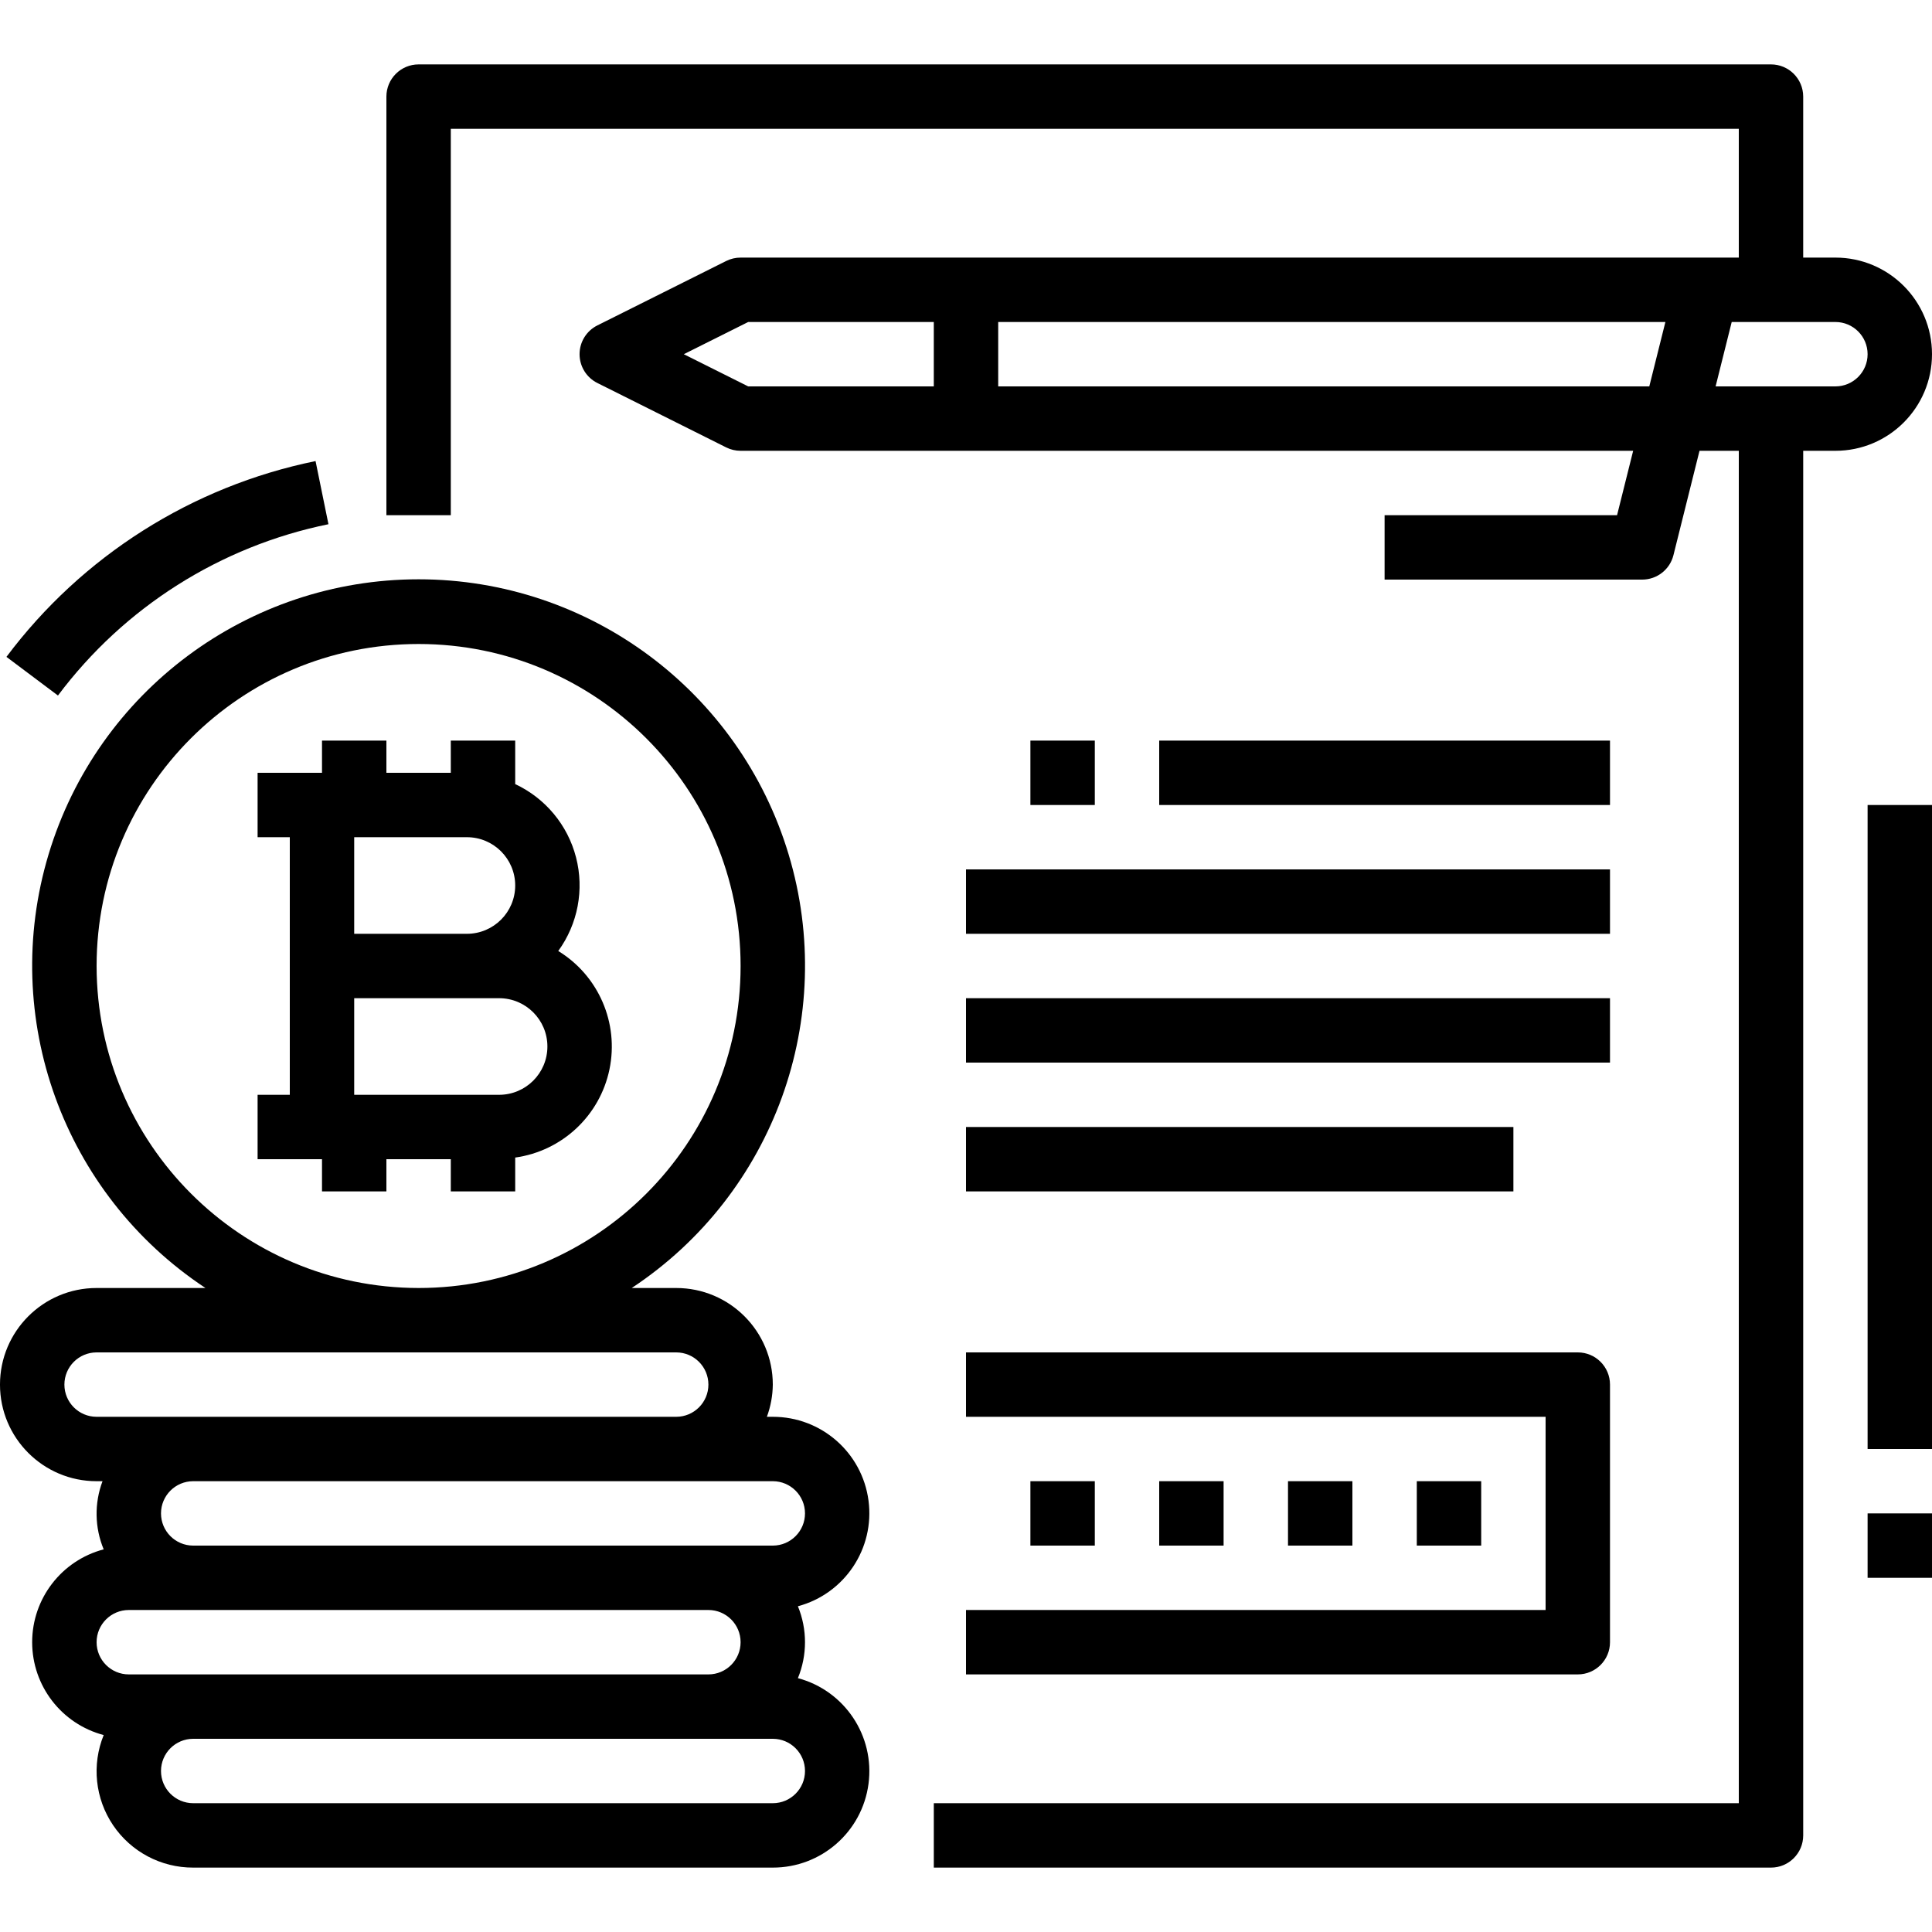
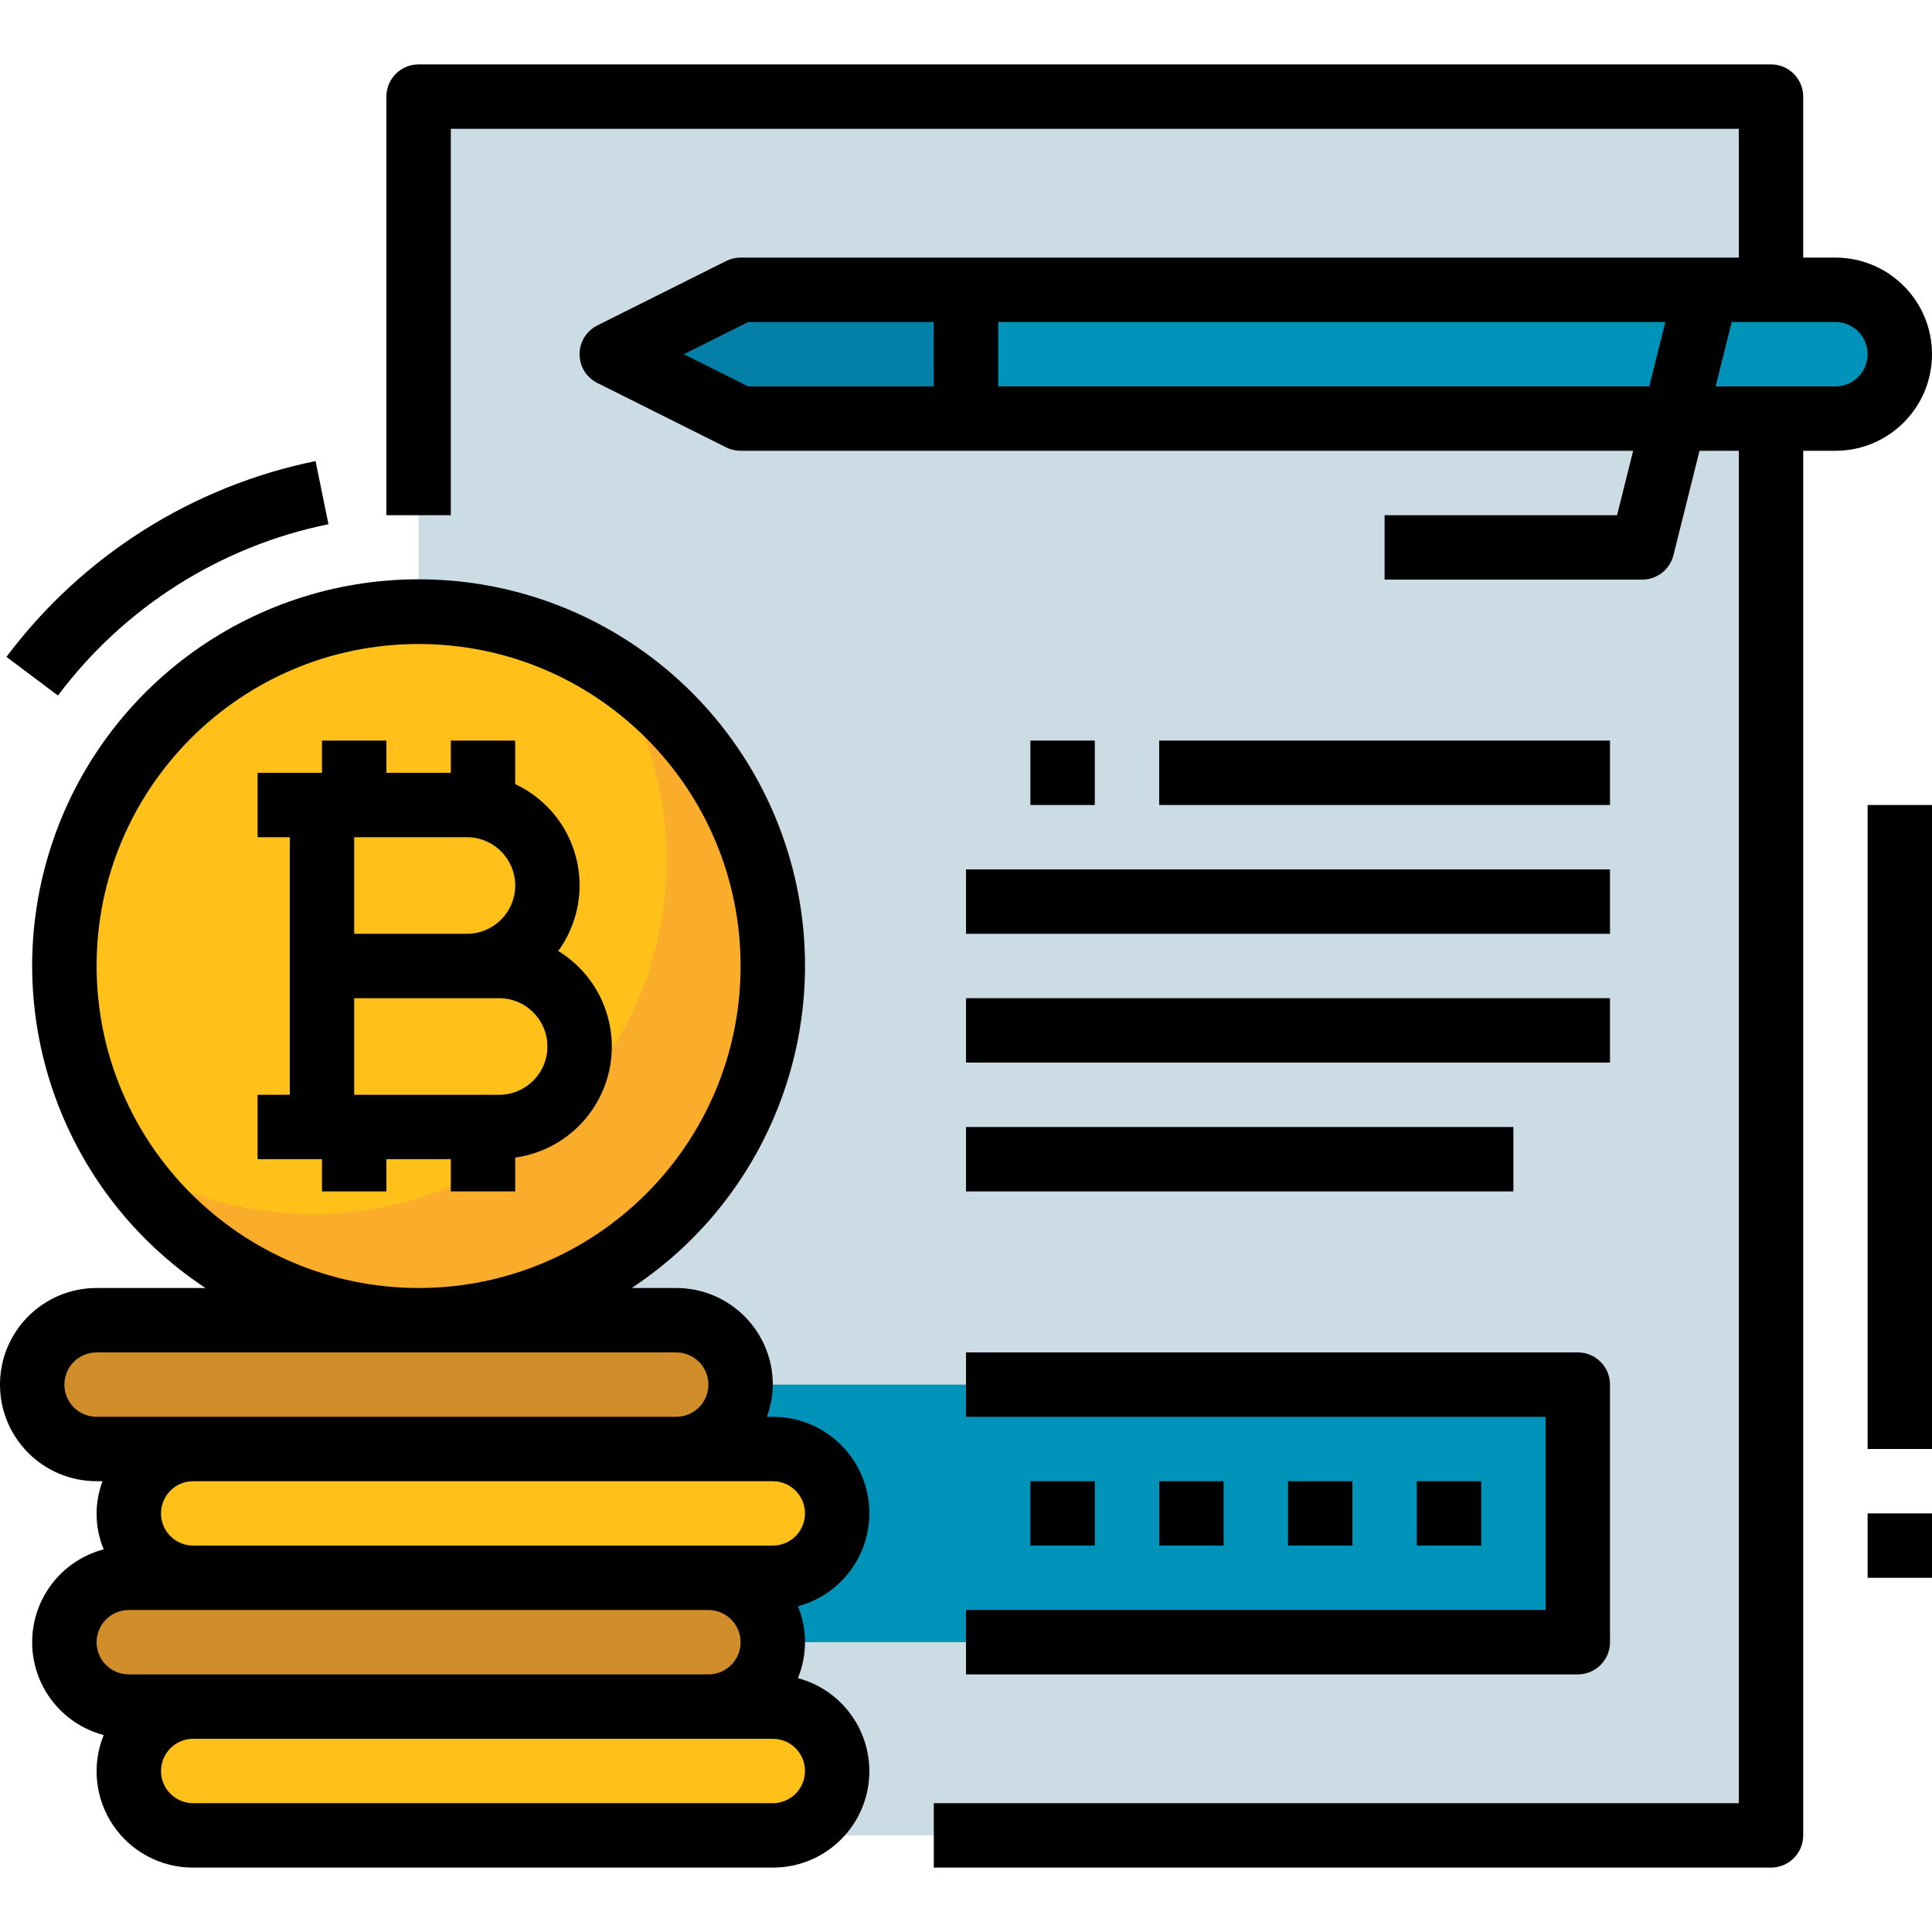
<svg xmlns="http://www.w3.org/2000/svg" height="480pt" viewBox="0 -16 480 480" width="480pt">
+   <path d="m104 8h336v432h-336zm0 0" fill="#ccdce5" />
+   <path d="m152 328h240v64h-240zm0 0" fill="#0093ba" />
+   <path d="m192 224c0 48.602-39.398 88-88 88s-88-39.398-88-88 39.398-88 88-88 88 39.398 88 88zm0 0" fill="#ffc119" />
+   <path d="m151.594 150.047c22.453 34.801 17.574 80.551-11.711 109.836-29.285 29.285-75.035 34.164-109.836 11.711 19.441 30.238 55.332 45.605 90.633 38.801 35.301-6.809 62.906-34.414 69.715-69.715 6.805-35.301-8.562-71.191-38.801-90.633zm0 0" fill="#faac2b" />
+   <path d="m24 312h144c8.836 0 16 7.164 16 16s-7.164 16-16 16h-144c-8.836 0-16-7.164-16-16s7.164-16 16-16zm0 0" fill="#d18d29" />
+   <path d="m48 344h144c8.836 0 16 7.164 16 16s-7.164 16-16 16h-144c-8.836 0-16-7.164-16-16s7.164-16 16-16zm0 0" fill="#ffc119" />
+   <path d="m32 376h144c8.836 0 16 7.164 16 16s-7.164 16-16 16h-144c-8.836 0-16-7.164-16-16s7.164-16 16-16zm0 0" fill="#d18d29" />
+   <path d="m48 408h144c8.836 0 16 7.164 16 16s-7.164 16-16 16h-144c-8.836 0-16-7.164-16-16s7.164-16 16-16zm0 0" fill="#ffc119" />
+   <path d="m456 88h-272l-32-16 32-16h272c8.836 0 16 7.164 16 16s-7.164 16-16 16zm0 0" fill="#0093ba" />
+   <path d="m184 56-32 16 32 16h56v-32zm0 0" fill="#047fa7" />
  <path d="m1.602 147.199 12.797 9.602c16.43-21.941 40.344-37.086 67.203-42.562l-3.203-15.688c-30.691 6.27-58.016 23.578-76.797 48.648zm0 0" />
  <path d="m138.695 220.273c4.871-6.703 6.492-15.23 4.422-23.254-2.066-8.023-7.613-14.703-15.117-18.211v-10.809h-16v8h-16v-8h-16v8h-16v16h8v64h-8v16h16v8h16v-8h16v8h16v-8.406c11.645-1.621 21.02-10.387 23.418-21.895 2.398-11.512-2.691-23.289-12.723-29.426zm-50.695-28.273h28c6.629 0 12 5.371 12 12s-5.371 12-12 12h-28zm36 64h-36v-24h36c6.629 0 12 5.371 12 12s-5.371 12-12 12zm0 0" />
  <path d="m192 448c12.023.02 22.199-8.879 23.777-20.797 1.582-11.922-5.922-23.164-17.539-26.273 2.348-5.723 2.348-12.137 0-17.859 11.617-3.109 19.121-14.352 17.539-26.273-1.578-11.918-11.754-20.816-23.777-20.797h-1.473c.949-2.562 1.445-5.27 1.473-8 0-13.254-10.746-24-24-24h-11.047c35.34-23.371 51.184-67.148 38.98-107.723-12.203-40.574-49.562-68.352-91.934-68.352s-79.73 27.777-91.934 68.352c-12.203 40.574 3.641 84.352 38.98 107.723h-27.047c-13.254 0-24 10.746-24 24s10.746 24 24 24h1.473c-2.059 5.473-1.957 11.527.289 16.93-10.473 2.766-17.77 12.238-17.77 23.07s7.297 20.305 17.77 23.07c-3.004 7.391-2.129 15.789 2.336 22.398s11.926 10.559 19.902 10.531zm-168-224c0-44.184 35.816-80 80-80s80 35.816 80 80-35.816 80-80 80c-44.164-.047-79.953-35.836-80-80zm-8 104c0-4.418 3.582-8 8-8h144c4.418 0 8 3.582 8 8s-3.582 8-8 8h-144c-4.418 0-8-3.582-8-8zm152 24h24c4.418 0 8 3.582 8 8s-3.582 8-8 8h-144c-4.418 0-8-3.582-8-8s3.582-8 8-8zm-136 32h144c4.418 0 8 3.582 8 8s-3.582 8-8 8h-144c-4.418 0-8-3.582-8-8s3.582-8 8-8zm8 40c0-4.418 3.582-8 8-8h144c4.418 0 8 3.582 8 8s-3.582 8-8 8h-144c-4.418 0-8-3.582-8-8zm0 0" />
  <path d="m456 48h-8v-40c0-4.418-3.582-8-8-8h-336c-4.418 0-8 3.582-8 8v104h16v-96h320v32h-248c-1.242 0-2.465.285-3.574.84l-32 16c-2.719 1.352-4.434 4.125-4.434 7.16s1.715 5.809 4.434 7.16l32 16c1.109.555 2.332.84 3.574.84h221.754l-4 16h-57.754v16h64c3.672 0 6.871-2.5 7.762-6.062l6.477-25.938h9.762v336h-200v16h208c4.418 0 8-3.582 8-8v-344h8c13.254 0 24-10.746 24-24s-10.746-24-24-24zm-286.113 24 16-8h46.113v16h-46.113zm78.113 8v-16h165.762l-4 16zm208 0h-29.762l4-16h25.762c4.418 0 8 3.582 8 8s-3.582 8-8 8zm0 0" />
  <path d="m256 168h16v16h-16zm0 0" />
  <path d="m288 168h112v16h-112zm0 0" />
  <path d="m240 200h160v16h-160zm0 0" />
  <path d="m240 232h160v16h-160zm0 0" />
  <path d="m240 264h136v16h-136zm0 0" />
  <path d="m240 400h152c4.418 0 8-3.582 8-8v-64c0-4.418-3.582-8-8-8h-152v16h144v48h-144zm0 0" />
  <path d="m352 352h16v16h-16zm0 0" />
  <path d="m320 352h16v16h-16zm0 0" />
  <path d="m288 352h16v16h-16zm0 0" />
  <path d="m256 352h16v16h-16zm0 0" />
  <path d="m464 184h16v160h-16zm0 0" />
  <path d="m464 360h16v16h-16zm0 0" />
</svg>
